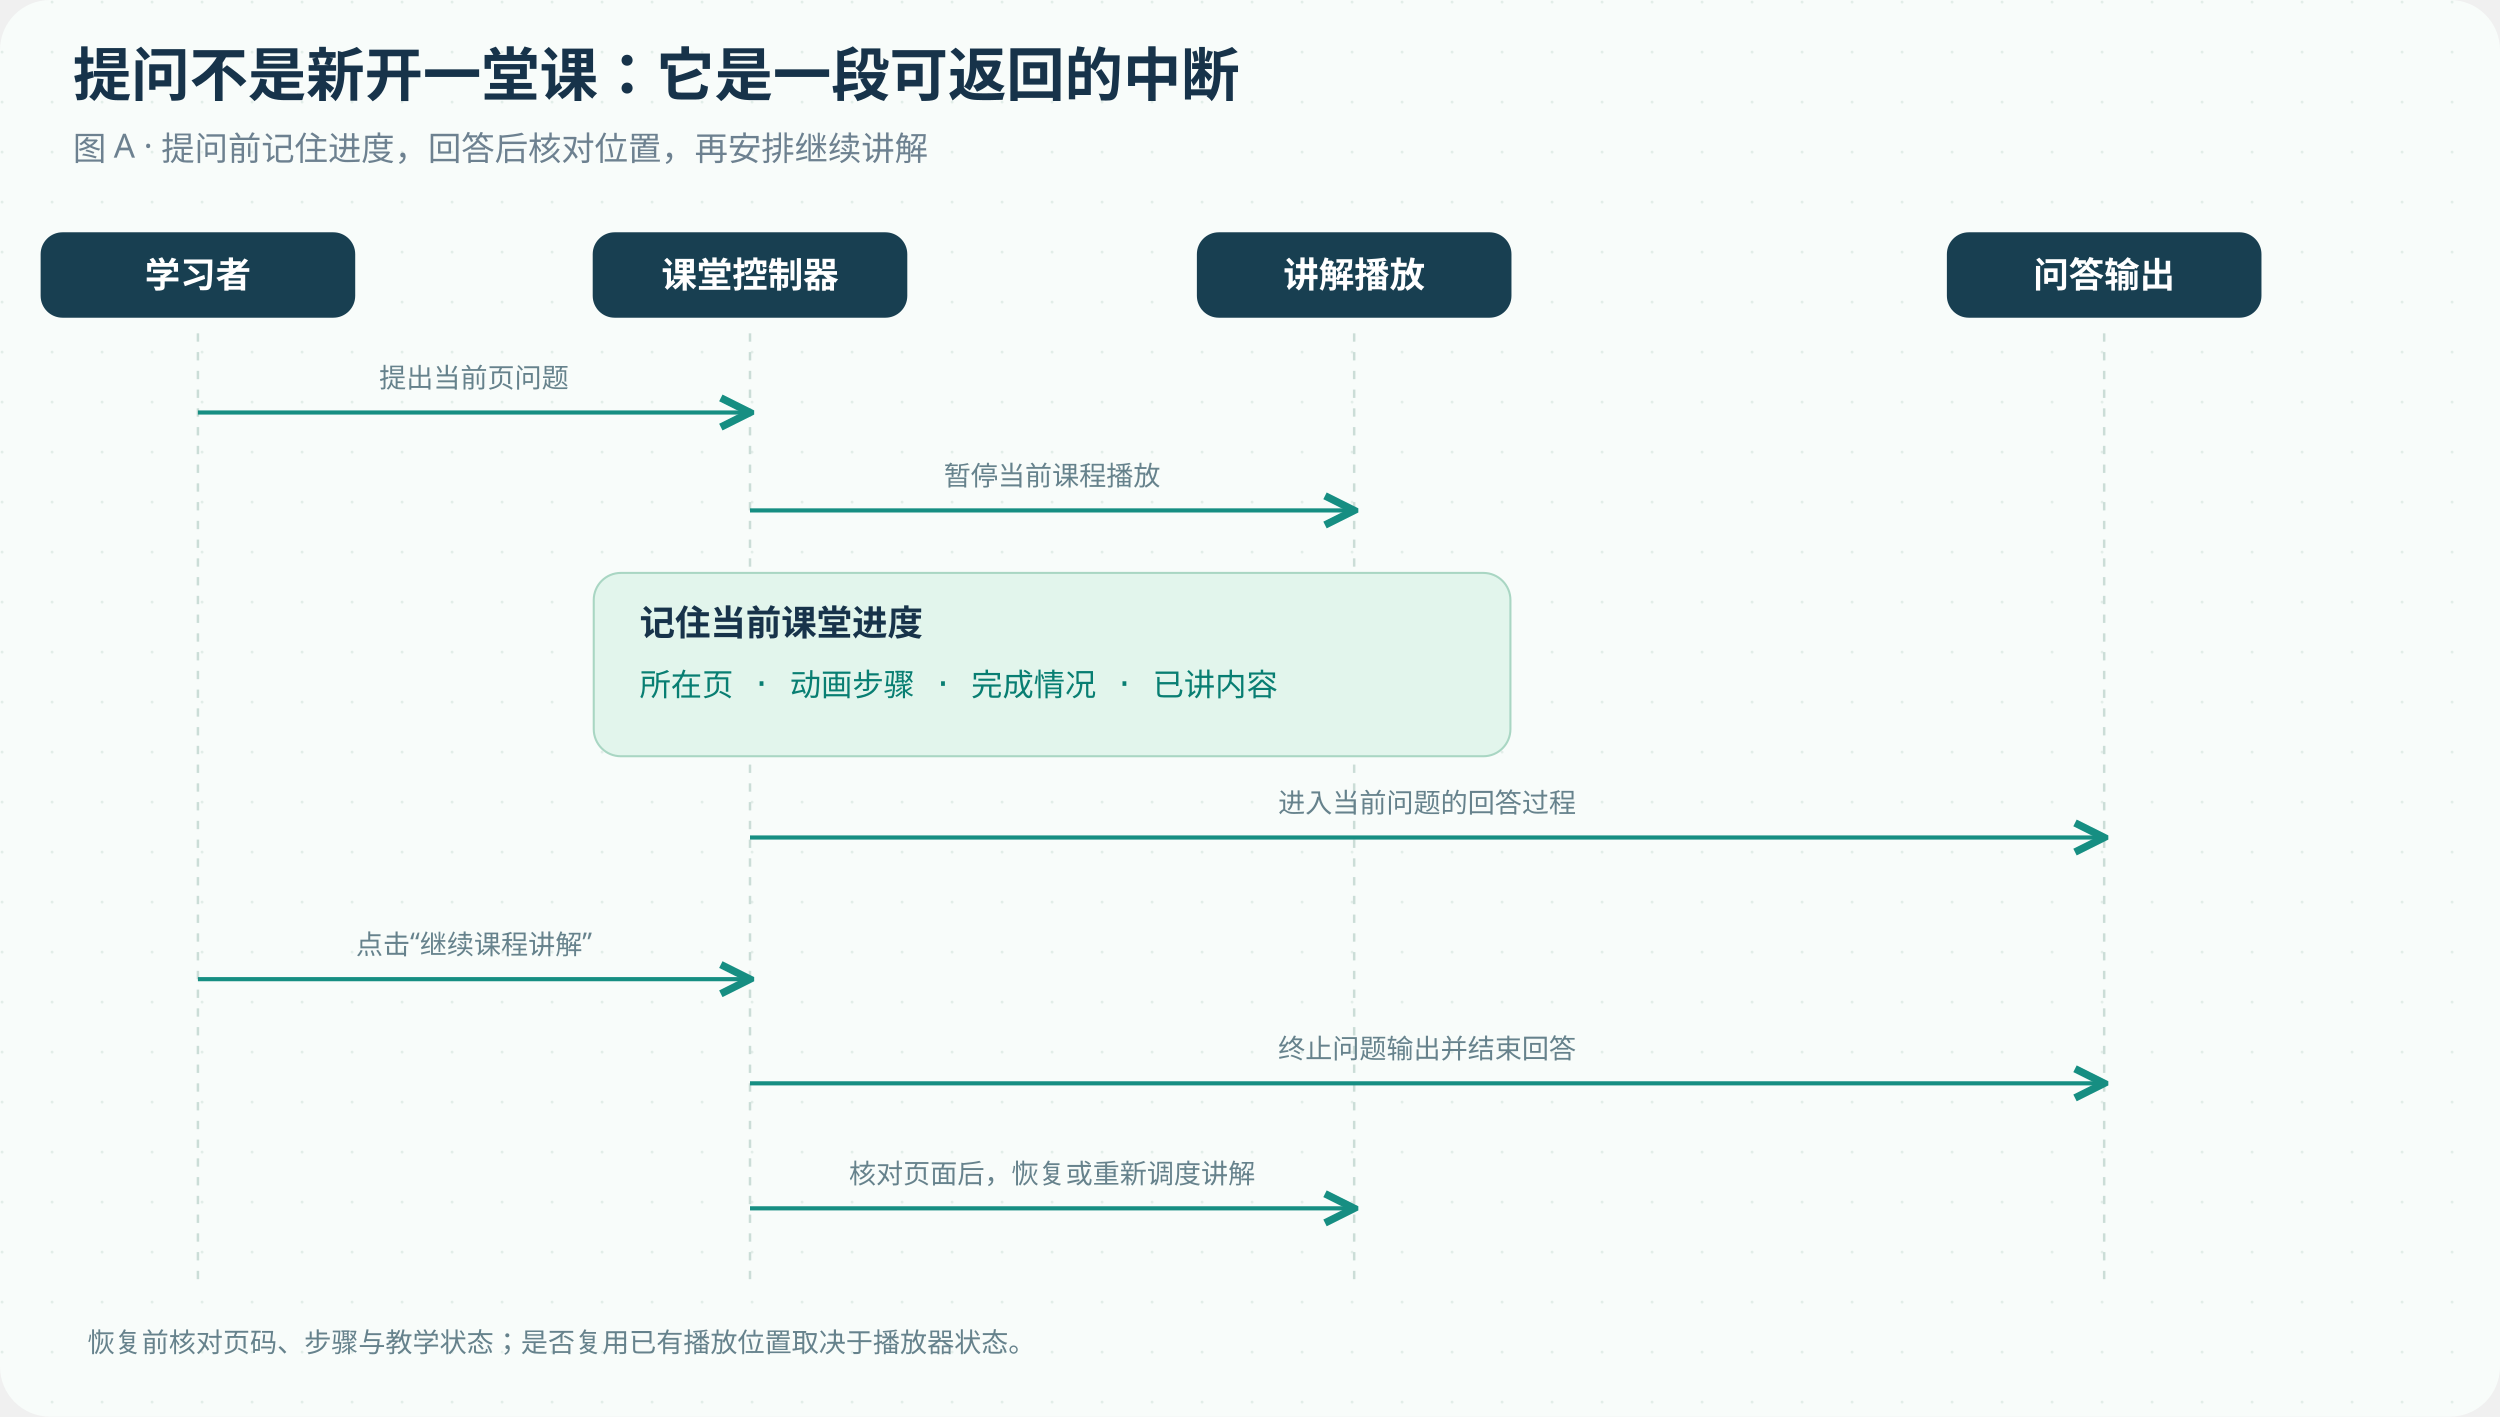
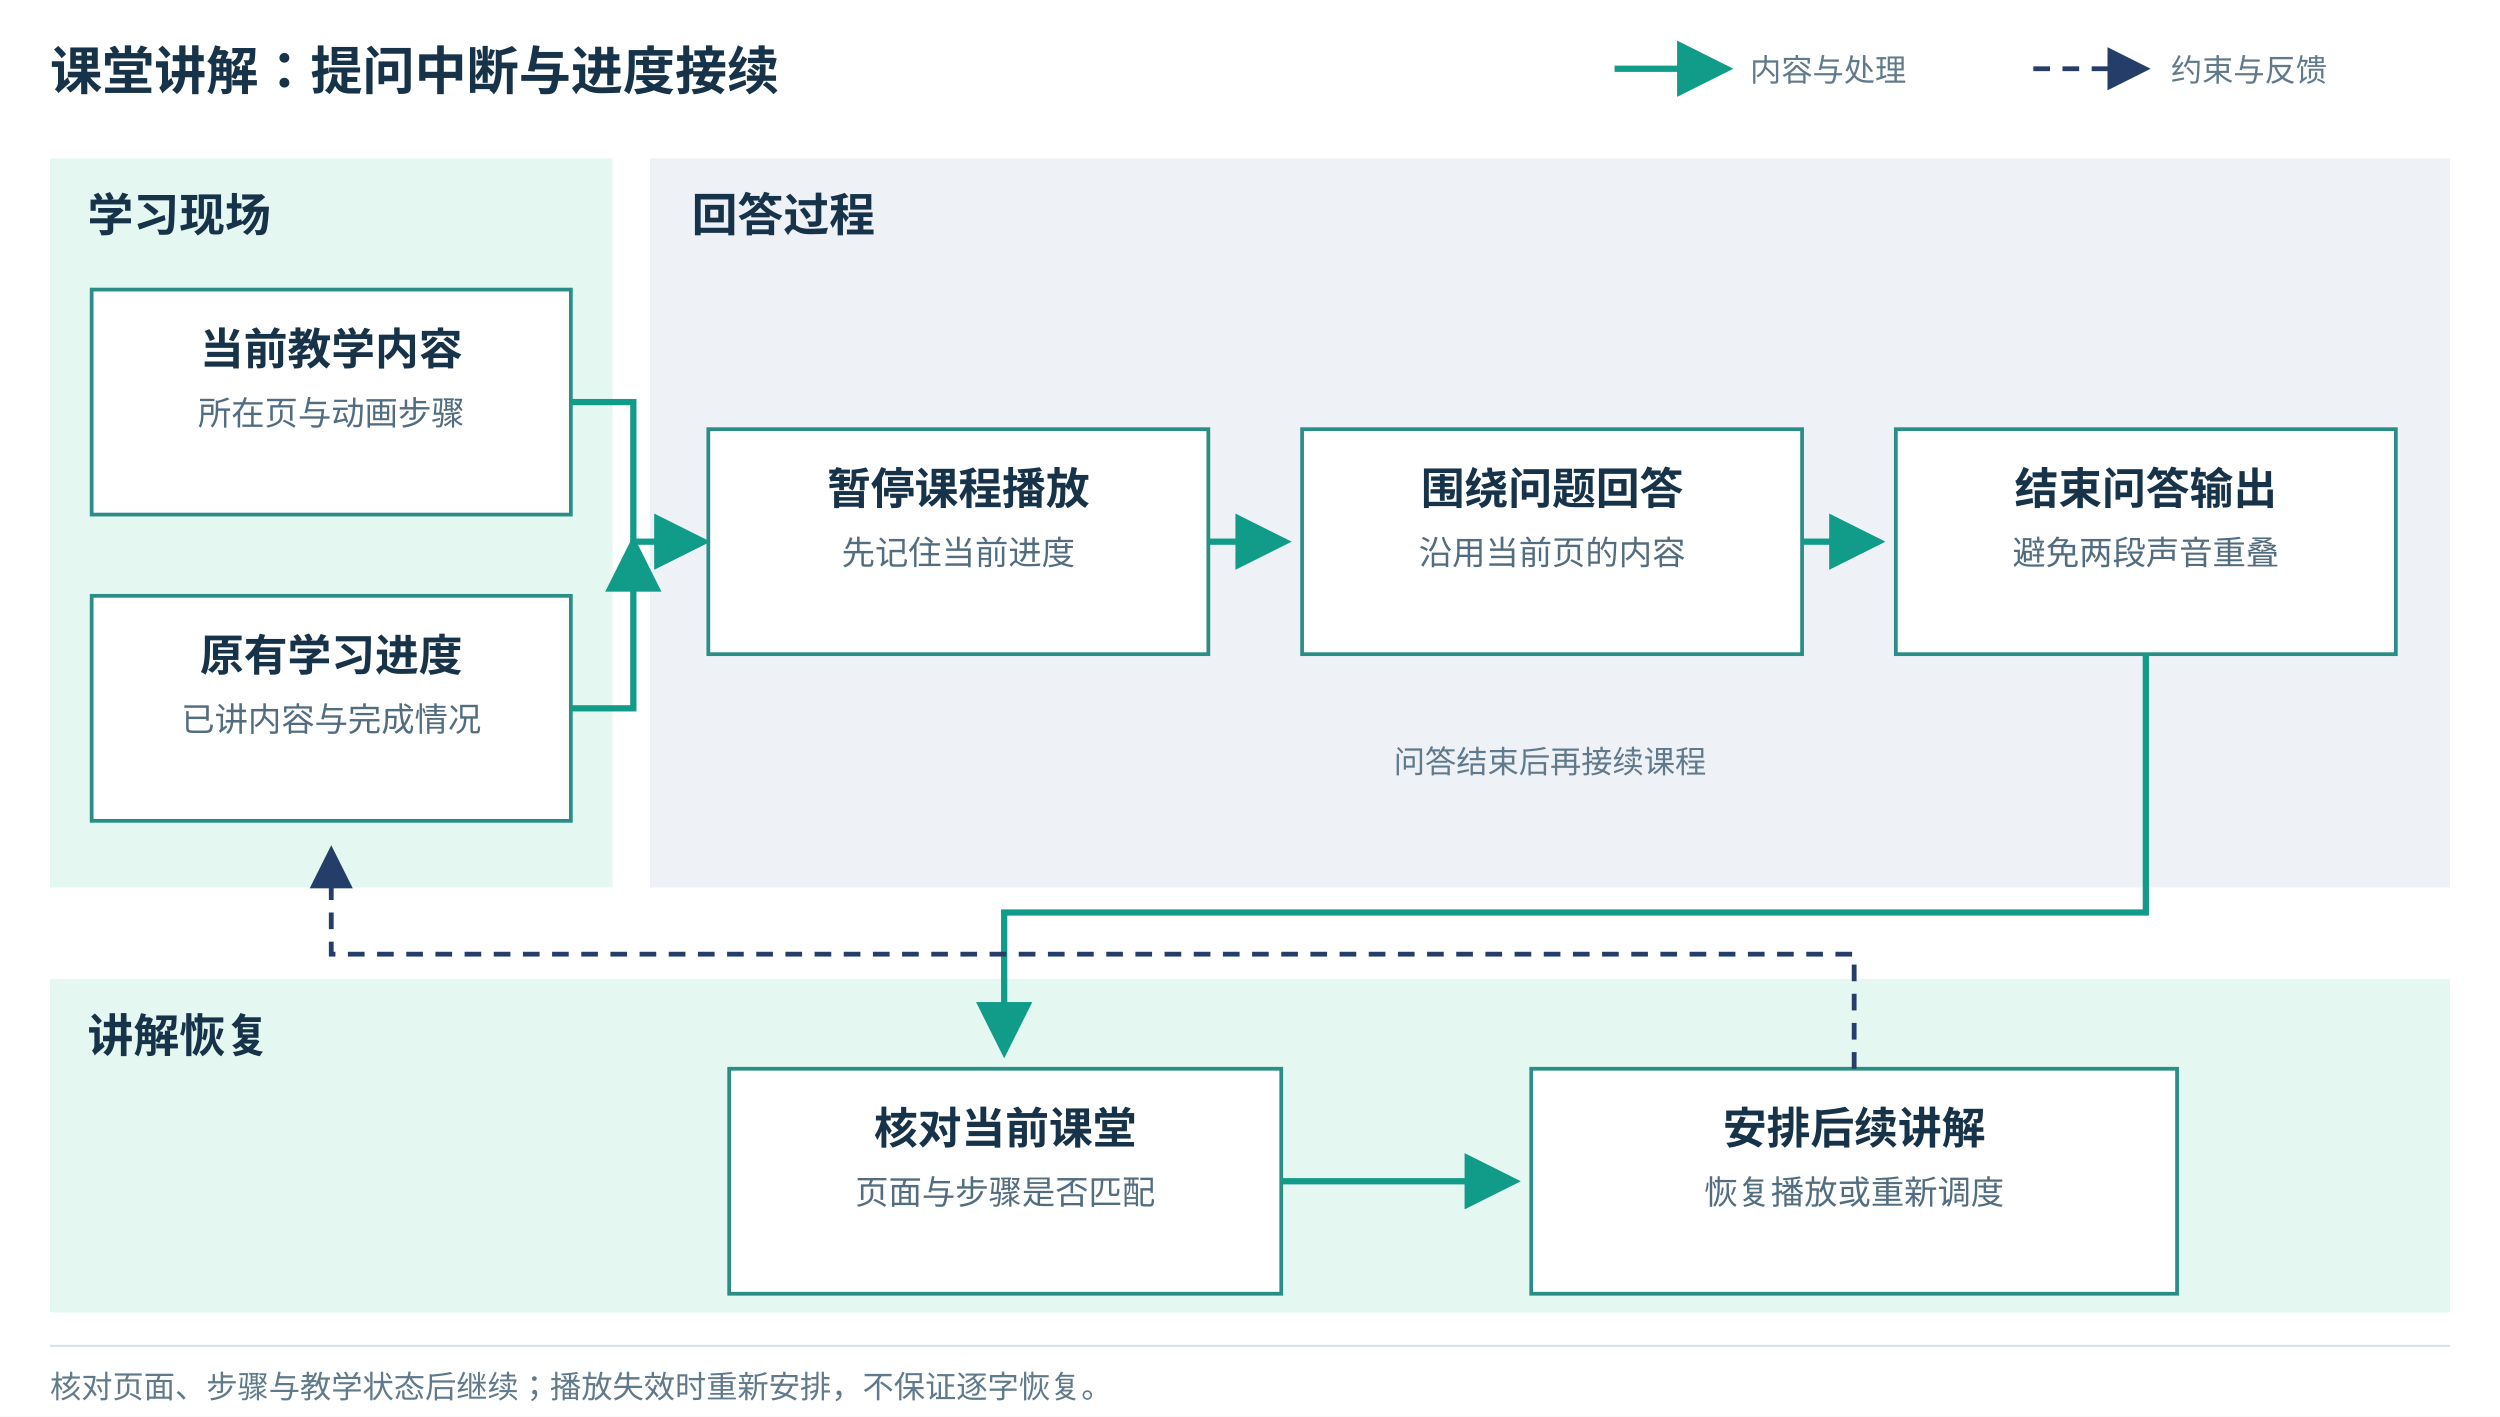
- <svg xmlns="http://www.w3.org/2000/svg" viewBox="0 0 1200 680" role="img" aria-label="提问不是新开一堂课：它是一段可返回的中断">
+ <svg xmlns="http://www.w3.org/2000/svg" viewBox="0 0 1200 680" role="img" aria-label="课堂讲解：提问中断与进度接续">
  <defs>
-     <marker id="a" markerWidth="9" markerHeight="9" refX="8" refY="4.5" orient="auto">
-       <path d="M1 1L8 4.5L1 8" fill="none" stroke="#168E82" stroke-width="1.8" />
+     <marker id="flow" markerWidth="9" markerHeight="9" refX="8" refY="4.5" orient="auto">
+       <path d="M0 0L9 4.5L0 9Z" fill="#119B89" />
    </marker>
-     <pattern id="grid" width="24" height="24" patternUnits="userSpaceOnUse">
-       <circle cx="1" cy="1" r=".7" fill="#C9DDD4" />
-     </pattern>
+     <marker id="control" markerWidth="9" markerHeight="9" refX="8" refY="4.5" orient="auto">
+       <path d="M0 0L9 4.5L0 9Z" fill="#243E69" />
+     </marker>
  </defs>
-   <style>text{font-family:"Microsoft YaHei","Noto Sans SC",sans-serif} .title{font-size:28px;font-weight:700;fill:#17334A}.sub{font-size:16px;fill:#6D8190}.label{font-size:17px;font-weight:700;fill:#17334A}.body{font-size:16px;fill:#4A6577}.small{font-size:13px;fill:#66828C}.mono{font-family:Consolas,monospace;font-size:15px;fill:#087E72}.edge{stroke:#168E82;stroke-width:2;fill:none;marker-end:url(#a)}.dash{stroke-dasharray:6 5}.lane{stroke:#CBDDD7;stroke-width:1.2;stroke-dasharray:4 5}.light{fill:#F7FCFA;stroke:#BCDCD0}.white{fill:white;stroke:#D4E4DF}.navy{fill:#183F51;stroke:#183F51}.mint{fill:#E2F5EC;stroke:#A9D6C3}.violet{fill:#EEEFFC;stroke:#CECFF0}.gold{fill:#FFF5DE;stroke:#E8D3A1}.on{fill:white}.onsoft{fill:#BFE3D8}.badge{font-size:12px;font-weight:700;letter-spacing:1px;fill:#087E72}</style>
-   <rect width="1200" height="680" rx="24" fill="#F8FCFA" />
-   <rect width="1200" height="680" rx="24" fill="url(#grid)" opacity=".45" />
-   <text x="35" y="46" class="title">提问不是新开一堂课：它是一段可返回的中断</text>
-   <text x="35" y="77" class="sub">图 A · 提问前记住进度，回答后核对位置，再安排继续讲解</text>
-   <rect x="20" y="112" width="150" height="40" rx="10" class="navy" />
-   <text x="95" y="138" class="label on" text-anchor="middle">学习者</text>
-   <path d="M95 160V615" class="lane" />
-   <rect x="285" y="112" width="150" height="40" rx="10" class="navy" />
-   <text x="360" y="138" class="label on" text-anchor="middle">课堂控制器</text>
-   <path d="M360 160V615" class="lane" />
-   <rect x="575" y="112" width="150" height="40" rx="10" class="navy" />
-   <text x="650" y="138" class="label on" text-anchor="middle">讲解播放</text>
-   <path d="M650 160V615" class="lane" />
-   <rect x="935" y="112" width="150" height="40" rx="10" class="navy" />
-   <text x="1010" y="138" class="label on" text-anchor="middle">问答输出</text>
-   <path d="M1010 160V615" class="lane" />
-   <path d="M95 198H360" class="edge" />
-   <text x="227.5" y="186" class="small" text-anchor="middle">提出当前页问题</text>
-   <path d="M360 245H650" class="edge" />
-   <text x="505.0" y="233" class="small" text-anchor="middle">暂停当前课程播放</text>
-   <rect x="285" y="275" width="440" height="88" rx="13" class="mint" />
-   <text x="307" y="305" class="label">记住当前课堂进度</text>
-   <text x="307" y="334" class="mono">所在页 · 动画步骤 · 完成情况 · 已讲内容</text>
-   <path d="M360 402H1010" class="edge" />
-   <text x="685.0" y="390" class="small" text-anchor="middle">进入当前问题的回答过程</text>
-   <path d="M95 470H360" class="edge" />
-   <text x="227.5" y="458" class="small" text-anchor="middle">点击“继续课程讲解”</text>
-   <path d="M360 520H1010" class="edge" />
-   <text x="685.0" y="508" class="small" text-anchor="middle">终止问题输出并结束回答</text>
-   <path d="M360 580H650" class="edge" />
-   <text x="505.0" y="568" class="small" text-anchor="middle">核对页面后，恢复或重新调度讲解</text>
-   <text x="42" y="649" class="small">恢复前核对页码、步骤与教学状态；是否复用已有播放位置取决于播放器状态。</text>
+   <style>text{font-family:"Microsoft YaHei","Noto Sans SC",sans-serif;fill:#17334A}.heading{font-size:25px;font-weight:700}.region{font-size:22px;font-weight:700}.node{font-size:21px;font-weight:700}.detail{font-size:16px;fill:#526D80}.note{font-size:15px;fill:#607A8C}.solid{fill:none;stroke:#119B89;stroke-width:3;marker-end:url(#flow)}.feedback{fill:none;stroke:#243E69;stroke-width:2.3;stroke-dasharray:8 6;marker-end:url(#control)}</style>
+   <rect width="1200" height="680" fill="white" />
+   <text x="24" y="43" class="heading" text-anchor="start">课堂讲解：提问中断与进度接续</text>
+   <path d="M775 33H829" class="solid" />
+   <text x="840" y="39" class="note" text-anchor="start">内容与处理</text>
+   <path d="M976 33H1030" class="feedback" />
+   <text x="1042" y="39" class="note" text-anchor="start">约束与反馈</text>
+   <rect x="24" y="76" width="270" height="350" fill="#E5F7F1" />
+   <rect x="312" y="76" width="864" height="350" fill="#EEF1F5" />
+   <rect x="24" y="470" width="1152" height="160" fill="#E5F7F1" />
+   <text x="42" y="111" class="region" text-anchor="start">学习现场</text>
+   <text x="332" y="111" class="region" text-anchor="start">回答过程</text>
+   <text x="42" y="505" class="region" text-anchor="start">讲解恢复</text>
+   <rect x="44" y="139" width="230" height="108" fill="white" stroke="#2A8E87" stroke-width="1.8" />
+   <text x="159.0" y="175" class="node" text-anchor="middle">当前教学内容</text>
+   <text x="159.0" y="204" class="detail" text-anchor="middle">所在页与动画步骤</text>
+   <rect x="44" y="286" width="230" height="108" fill="white" stroke="#2A8E87" stroke-width="1.8" />
+   <text x="159.0" y="322" class="node" text-anchor="middle">原有学习进度</text>
+   <text x="159.0" y="351" class="detail" text-anchor="middle">已讲内容与完成情况</text>
+   <path d="M274 193H304V260H338" class="solid" />
+   <path d="M274 340H304V260" class="solid" />
+   <rect x="340" y="206" width="240" height="108" fill="white" stroke="#2A8E87" stroke-width="1.8" />
+   <text x="460.0" y="242" class="node" text-anchor="middle">暂停课程播放</text>
+   <text x="460.0" y="271" class="detail" text-anchor="middle">先记住当前进度</text>
+   <rect x="625" y="206" width="240" height="108" fill="white" stroke="#2A8E87" stroke-width="1.8" />
+   <text x="745.0" y="242" class="node" text-anchor="middle">围绕问题回答</text>
+   <text x="745.0" y="271" class="detail" text-anchor="middle">沿用当前页的内容</text>
+   <rect x="910" y="206" width="240" height="108" fill="white" stroke="#2A8E87" stroke-width="1.8" />
+   <text x="1030.0" y="242" class="node" text-anchor="middle">结束问答输出</text>
+   <text x="1030.0" y="271" class="detail" text-anchor="middle">避免两段声音重叠</text>
+   <path d="M580 260H617" class="solid" />
+   <path d="M865 260H902" class="solid" />
+   <text x="744" y="371" class="note" text-anchor="middle">问答结束后再接续课程</text>
+   <rect x="350" y="513" width="265" height="108" fill="white" stroke="#2A8E87" stroke-width="1.8" />
+   <text x="482.5" y="549" class="node" text-anchor="middle">核对当前课堂</text>
+   <text x="482.5" y="578" class="detail" text-anchor="middle">页面与步骤是否匹配</text>
+   <rect x="735" y="513" width="310" height="108" fill="white" stroke="#2A8E87" stroke-width="1.8" />
+   <text x="890.0" y="549" class="node" text-anchor="middle">安排后续讲解</text>
+   <text x="890.0" y="578" class="detail" text-anchor="middle">恢复播放或重新调度</text>
+   <path d="M615 567H727" class="solid" />
+   <path d="M1030 314V438H482V505" class="solid" />
+   <path d="M890 513V458H159V408" class="feedback" />
+   <path d="M24 646H1176" stroke="#D5E2E6" />
+   <text x="24" y="671" class="note" text-anchor="start">核对页面、步骤与教学状态后继续；播放失效时重新安排，不保证逐字恢复。</text>
</svg>
